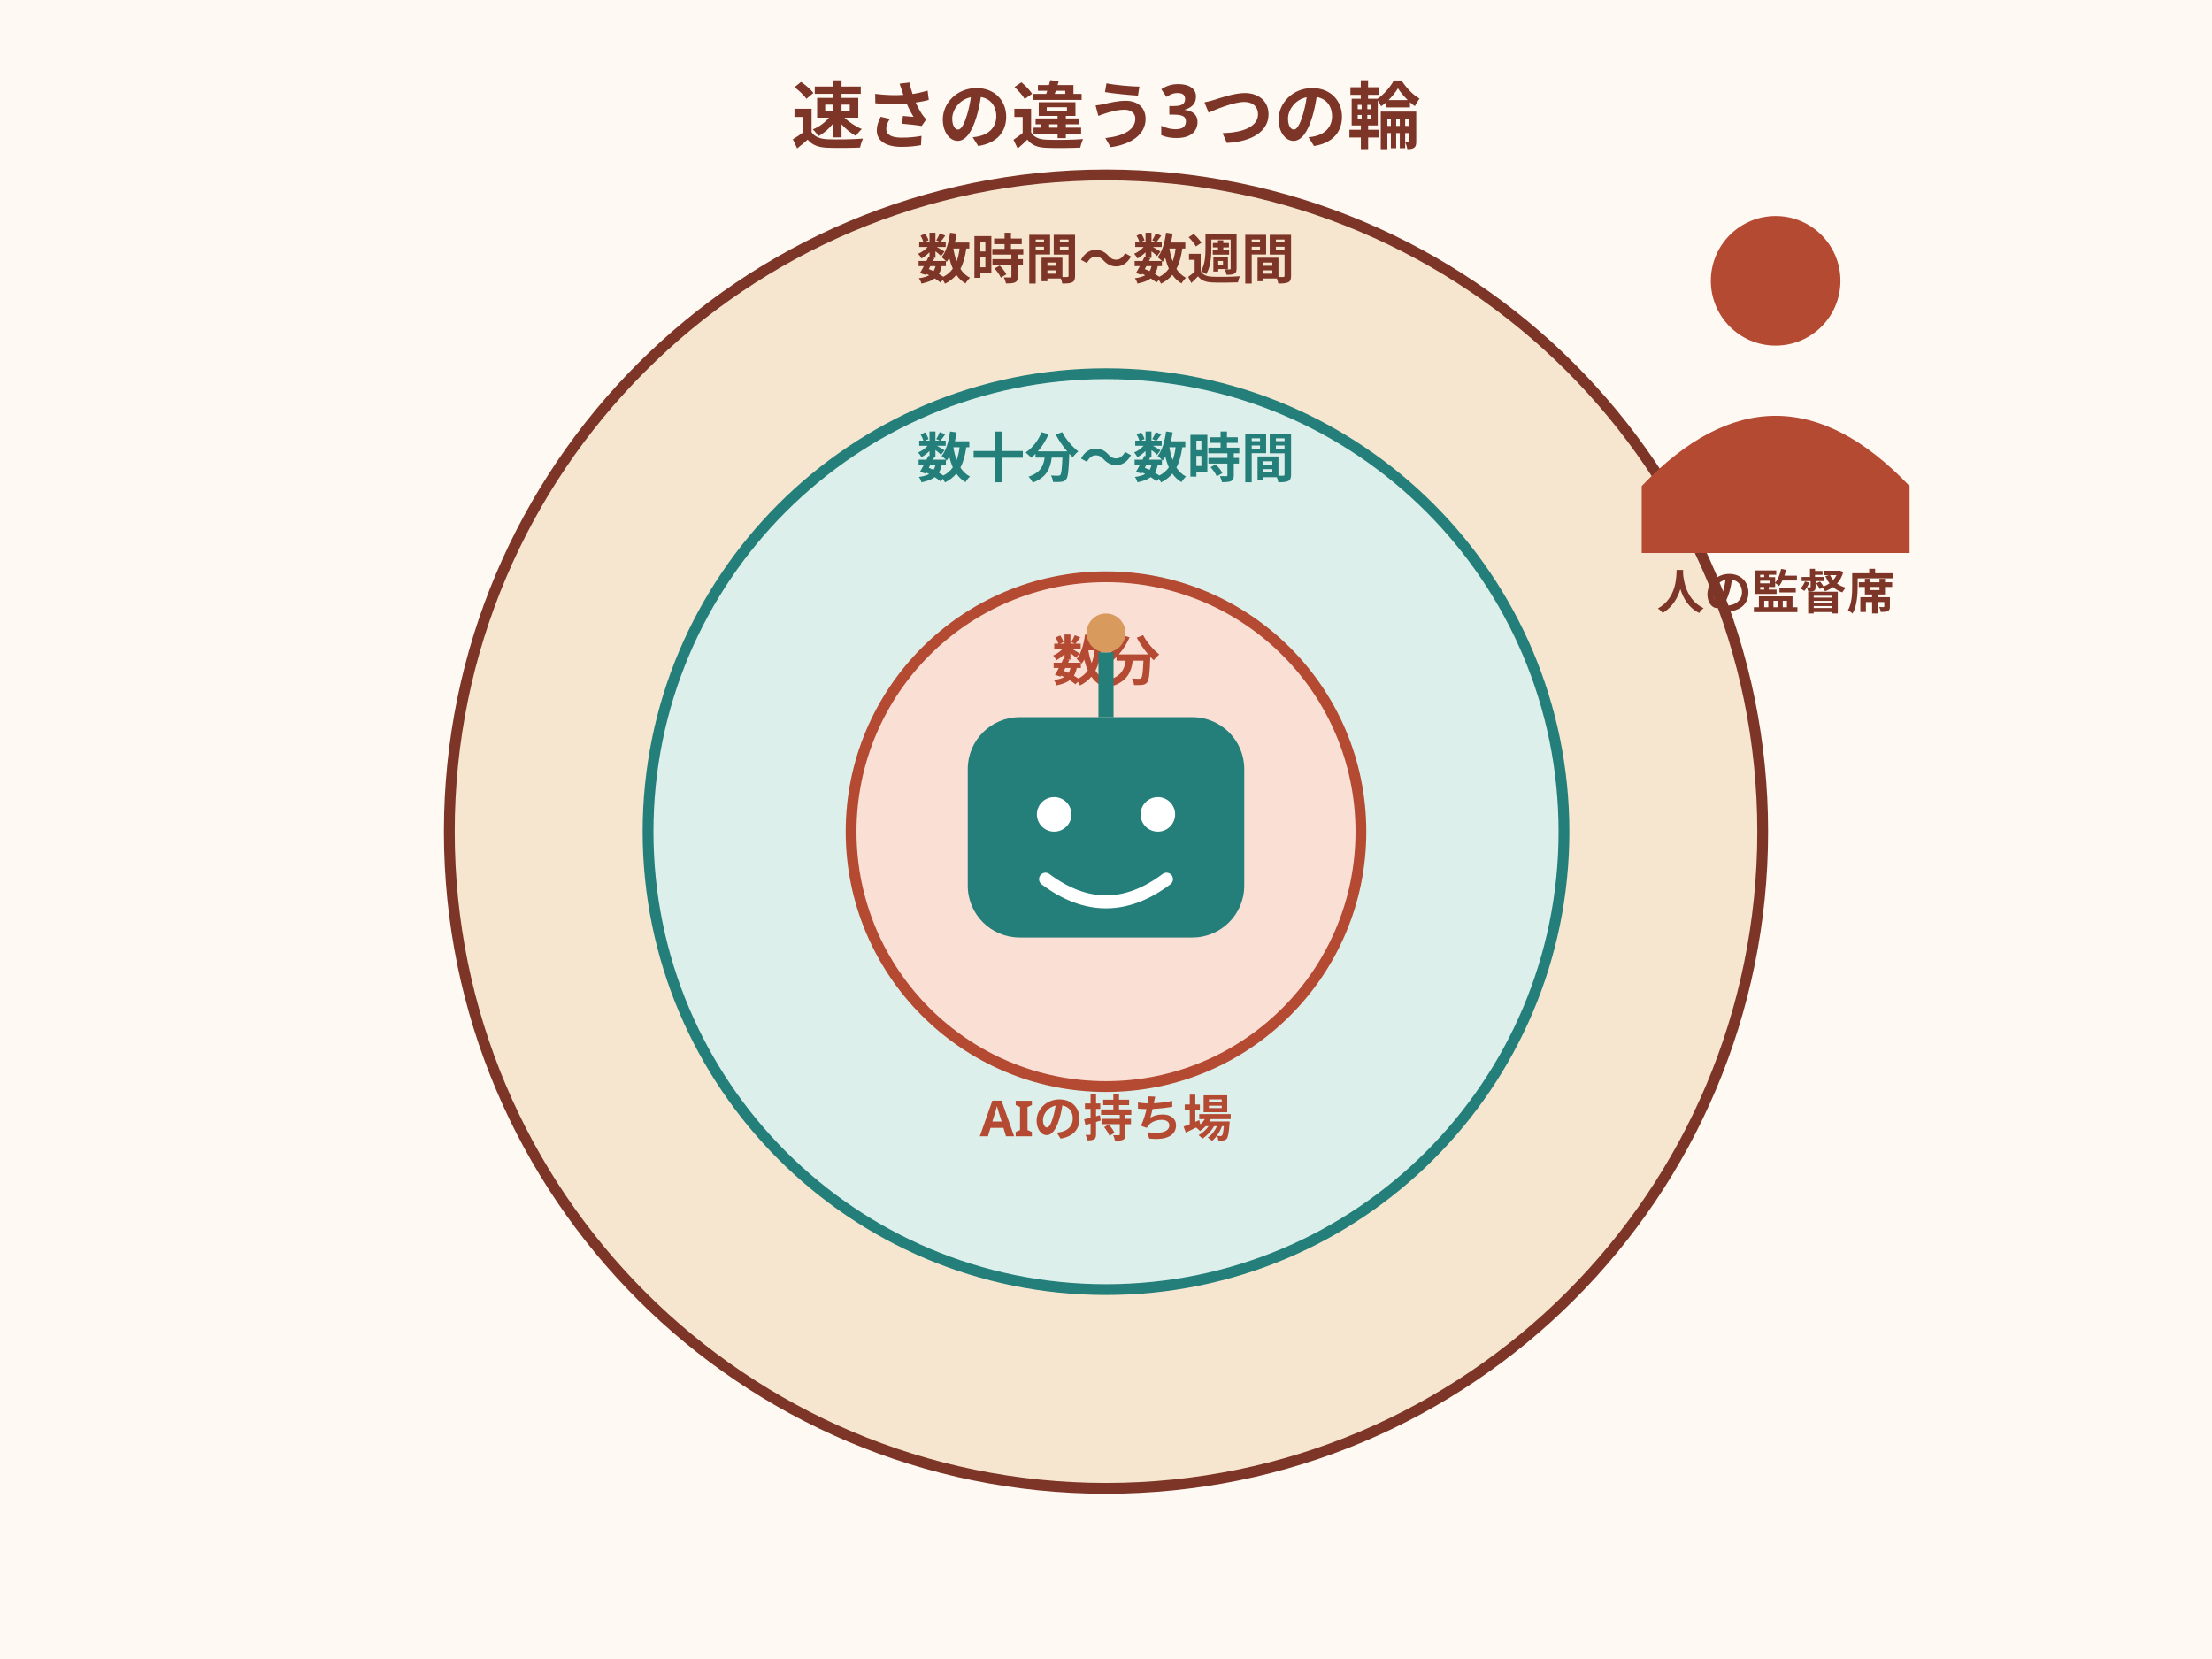
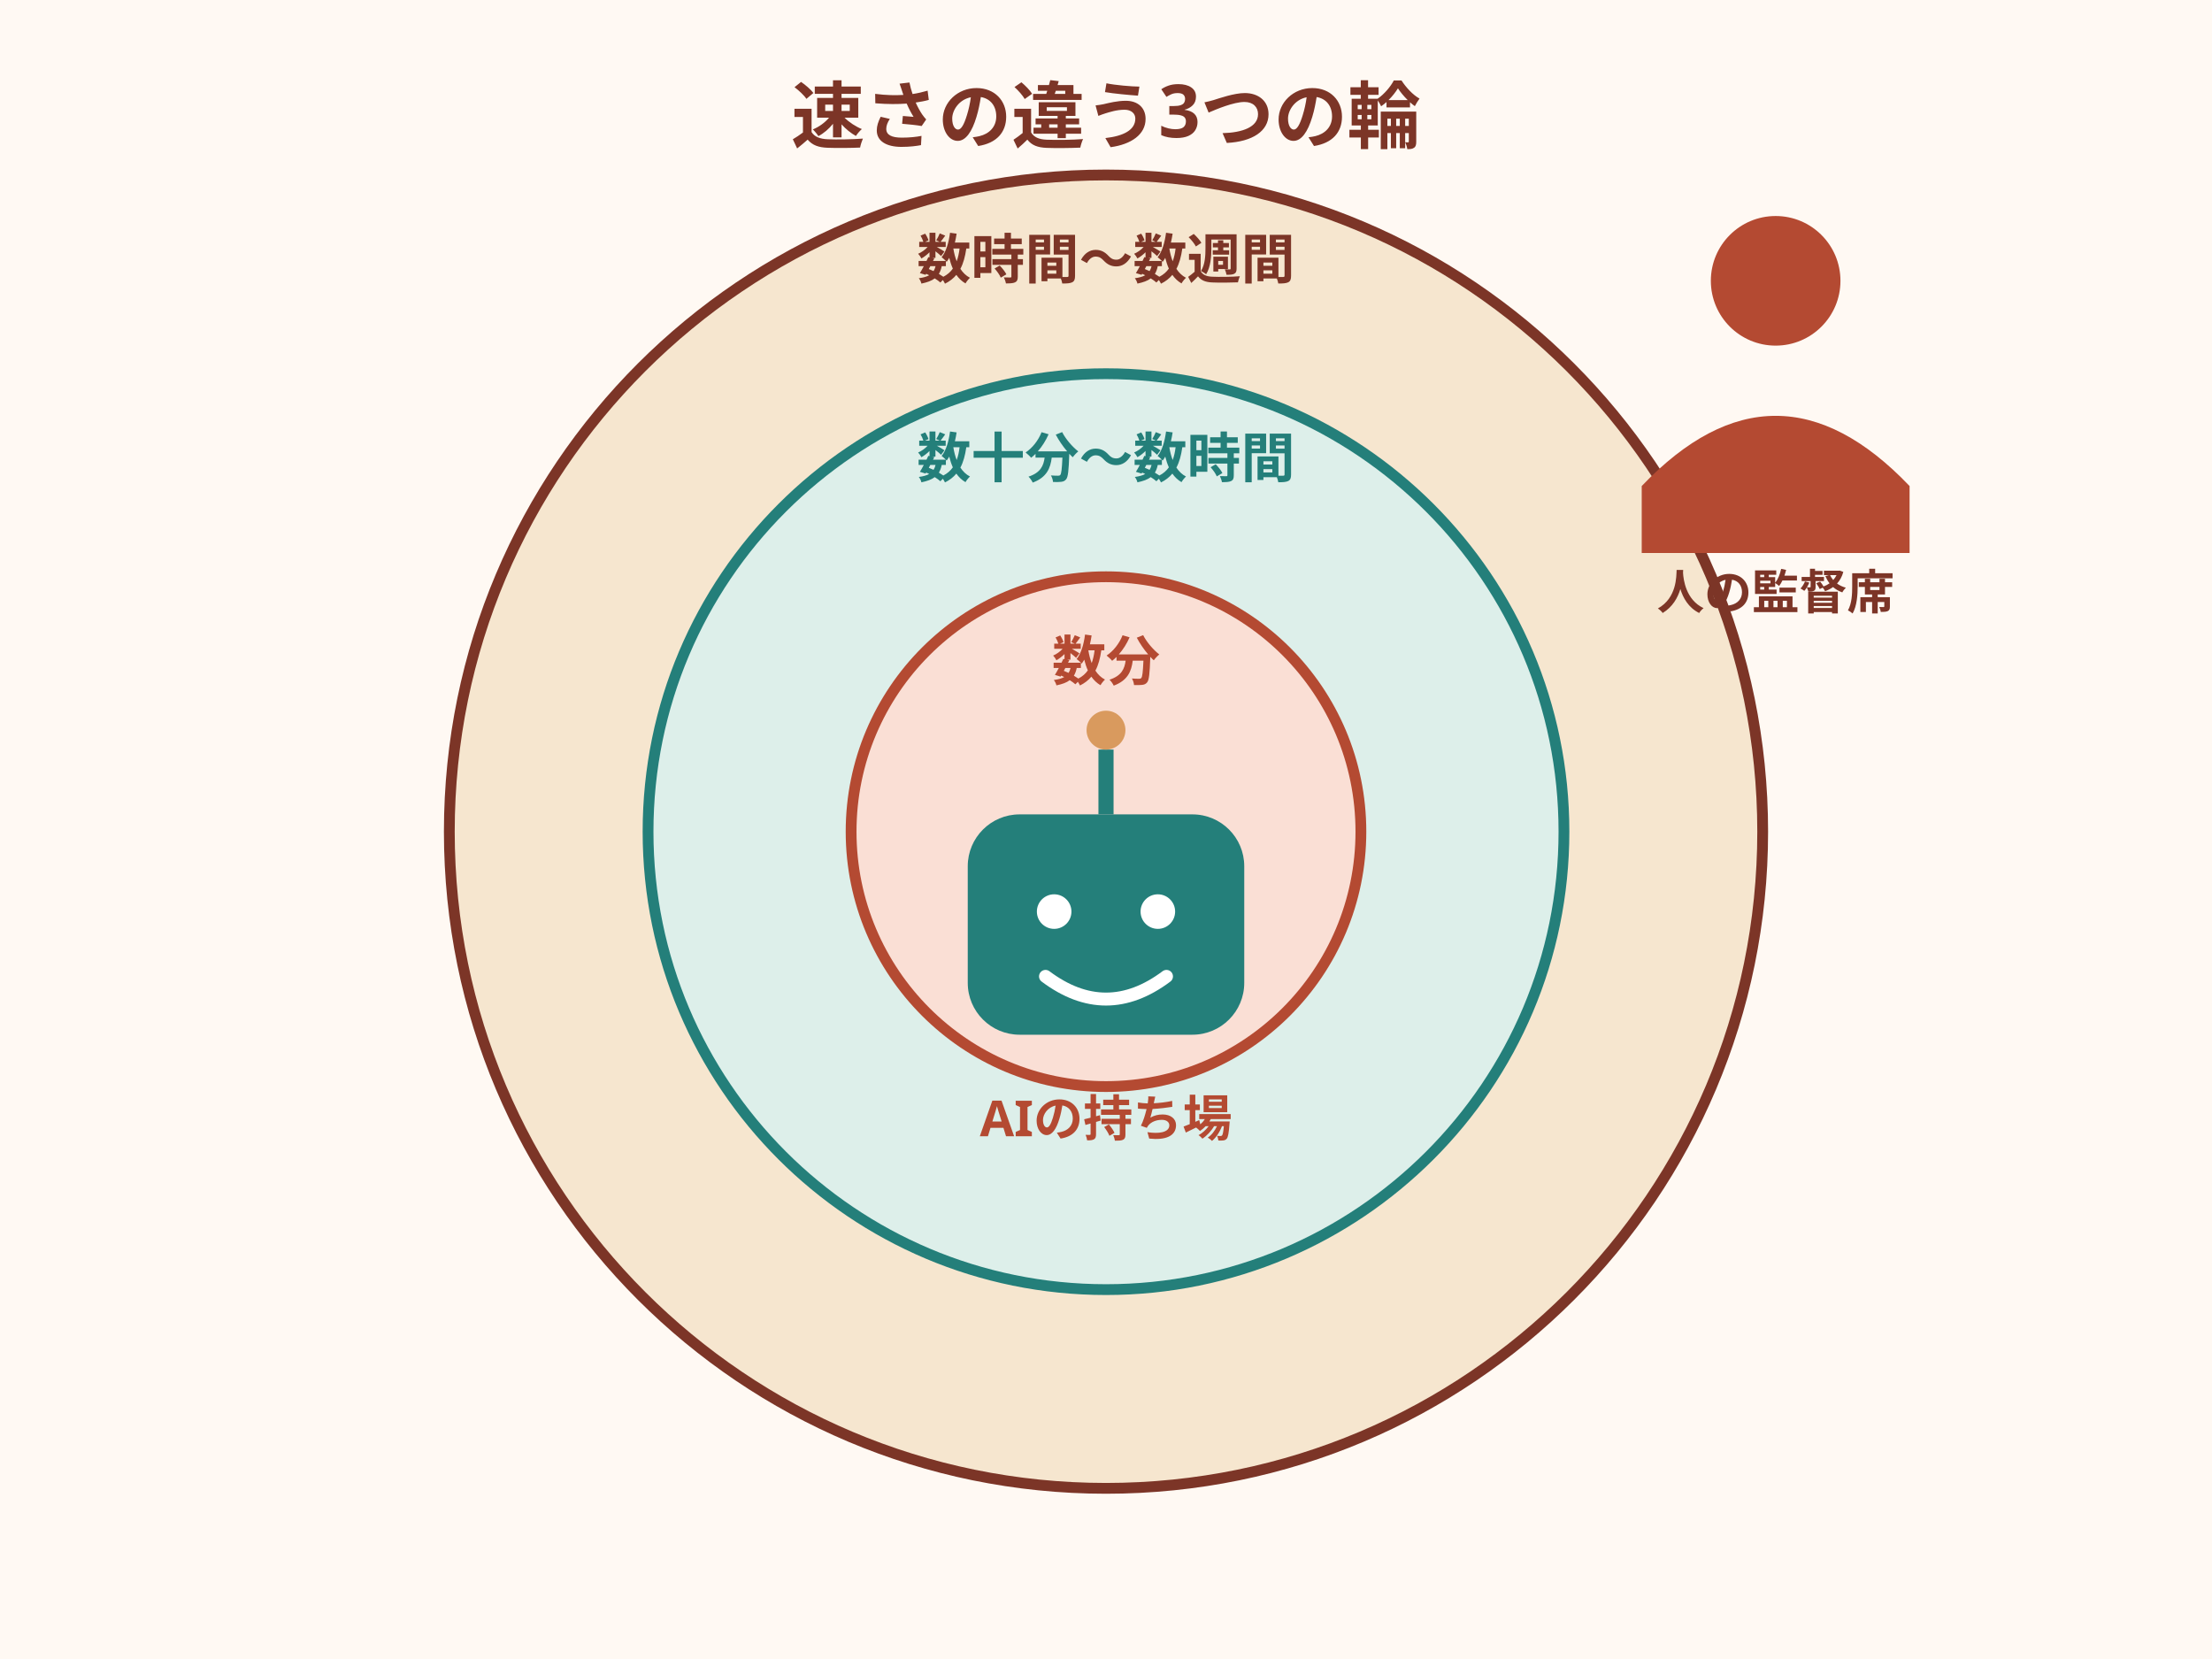
<svg xmlns="http://www.w3.org/2000/svg" width="1024" height="768" viewBox="0 0 1024 768">
  <defs>
    <marker id="arrow" viewBox="0 0 10 10" refX="9" refY="5" markerWidth="9" markerHeight="9" orient="auto-start-reverse">
      <path d="M 0 0 L 10 5 L 0 10 z" fill="context-stroke" />
    </marker>
  </defs>
  <rect width="1024" height="768" fill="#FFF9F3" />
  <text x="512" y="66" text-anchor="middle" font-family="Hiragino Sans, Yu Gothic, sans-serif" font-size="34" font-weight="800" fill="#7C3527">速さの違う3つの輪</text>
  <circle cx="512" cy="385" r="304" fill="#F6E6CF" stroke="#7C3527" stroke-width="5" />
  <text x="512" y="129" text-anchor="middle" font-family="Hiragino Sans, Yu Gothic, sans-serif" font-size="25" font-weight="800" fill="#7C3527">数時間〜数週間</text>
  <circle cx="512" cy="385" r="212" fill="#DDEFEA" stroke="#247F7A" stroke-width="5" />
  <text x="512" y="221" text-anchor="middle" font-family="Hiragino Sans, Yu Gothic, sans-serif" font-size="25" font-weight="800" fill="#247F7A">数十分〜数時間</text>
  <circle cx="512" cy="385" r="118" fill="#FADFD5" stroke="#B44A32" stroke-width="5" />
  <text x="512" y="315" text-anchor="middle" font-family="Hiragino Sans, Yu Gothic, sans-serif" font-size="25" font-weight="800" fill="#B44A32">数分</text>
-   <rect x="448" y="332" width="128" height="102" rx="24" fill="#247F7A" stroke="#247F7A" stroke-width="0" />
-   <circle cx="488" cy="377" r="8" fill="#FFFFFF" stroke="none" stroke-width="0" />
-   <circle cx="536" cy="377" r="8" fill="#FFFFFF" stroke="none" stroke-width="0" />
-   <path d="M 484 407 Q 512 428 540 407" fill="none" stroke="#FFFFFF" stroke-width="6" stroke-linecap="round" />
-   <line x1="512" y1="332" x2="512" y2="302" stroke="#247F7A" stroke-width="7" />
-   <circle cx="512" cy="293" r="9" fill="#D99A5E" stroke="none" stroke-width="0" />
+   <rect x="448" y="377" width="128" height="102" rx="24" fill="#247F7A" stroke="#247F7A" stroke-width="0" />
+   <circle cx="488" cy="422" r="8" fill="#FFFFFF" stroke="none" stroke-width="0" />
+   <circle cx="536" cy="422" r="8" fill="#FFFFFF" stroke="none" stroke-width="0" />
+   <path d="M 484 452 Q 512 473 540 452" fill="none" stroke="#FFFFFF" stroke-width="6" stroke-linecap="round" />
+   <line x1="512" y1="377" x2="512" y2="347" stroke="#247F7A" stroke-width="7" />
+   <circle cx="512" cy="338" r="9" fill="#D99A5E" stroke="none" stroke-width="0" />
  <text x="512" y="526" text-anchor="middle" font-family="Hiragino Sans, Yu Gothic, sans-serif" font-size="23" font-weight="800" fill="#B44A32">AIの持ち場</text>
  <circle cx="822" cy="130" r="30" fill="#B44A32" stroke="none" stroke-width="0" />
  <path d="M 760 225 Q 822 160 884 225 L 884 256 L 760 256 Z" fill="#B44A32" />
  <text x="822" y="282" text-anchor="middle" font-family="Hiragino Sans, Yu Gothic, sans-serif" font-size="22" font-weight="800" fill="#7C3527">人の監督席</text>
</svg>
